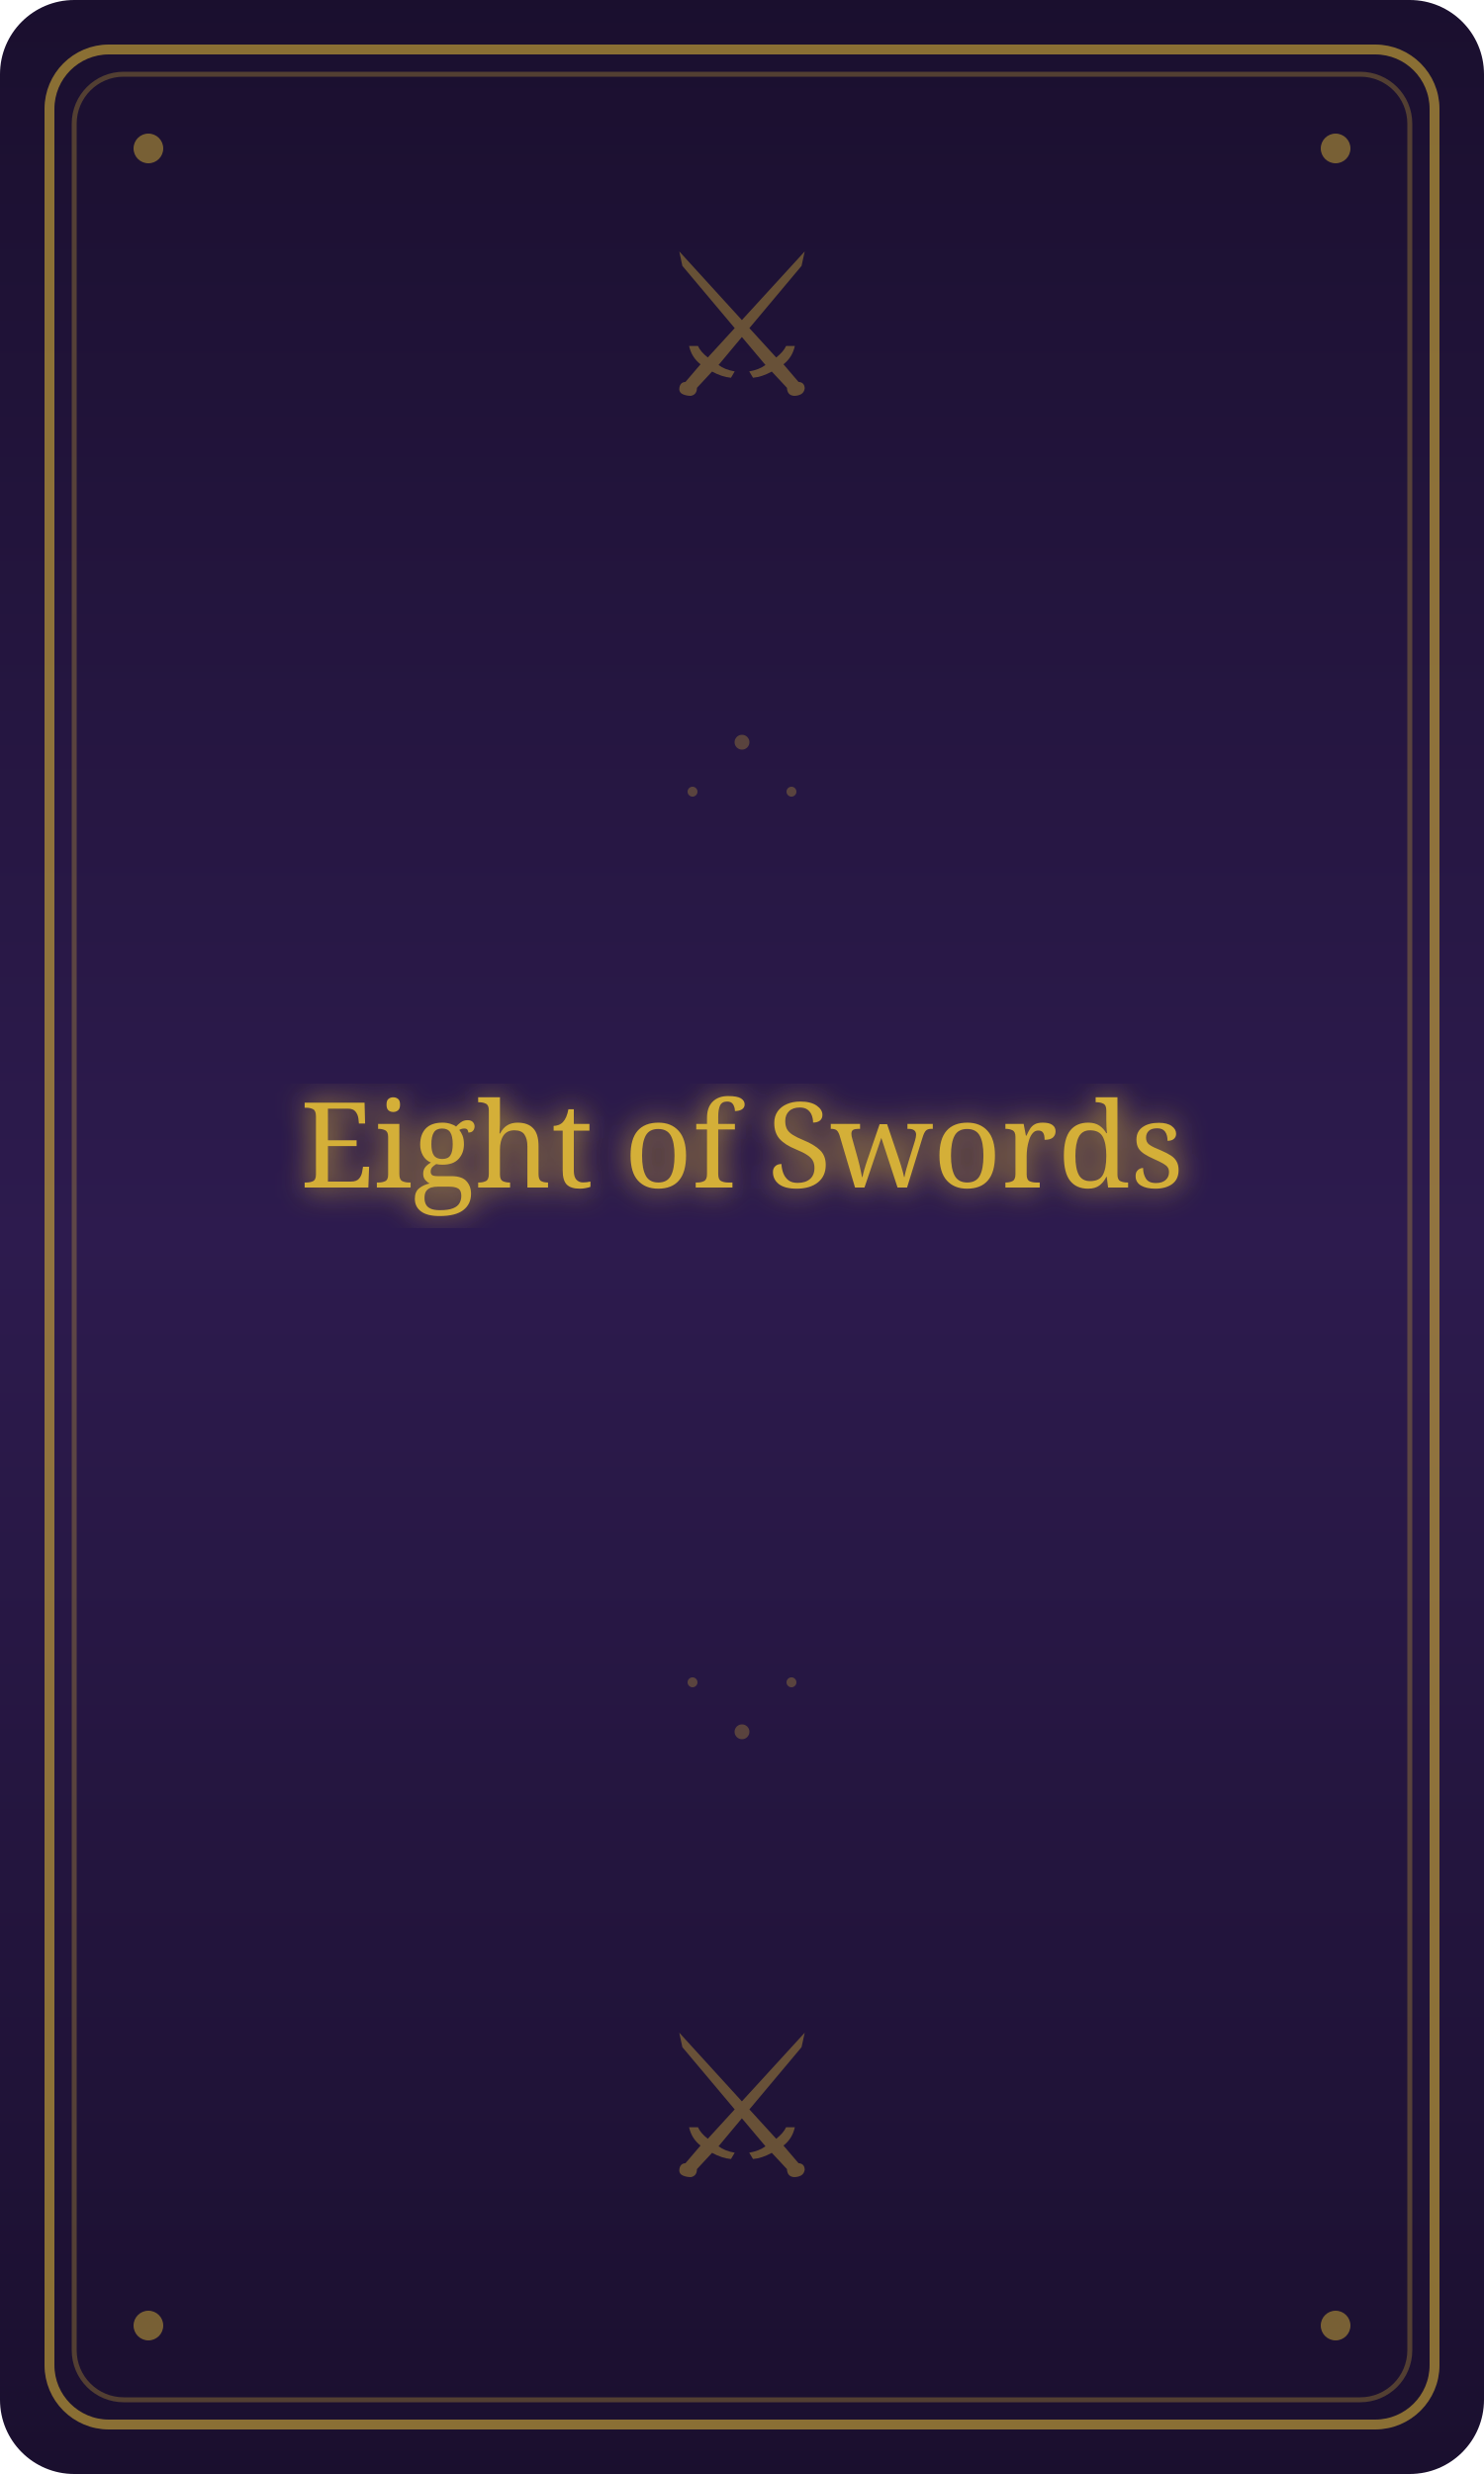
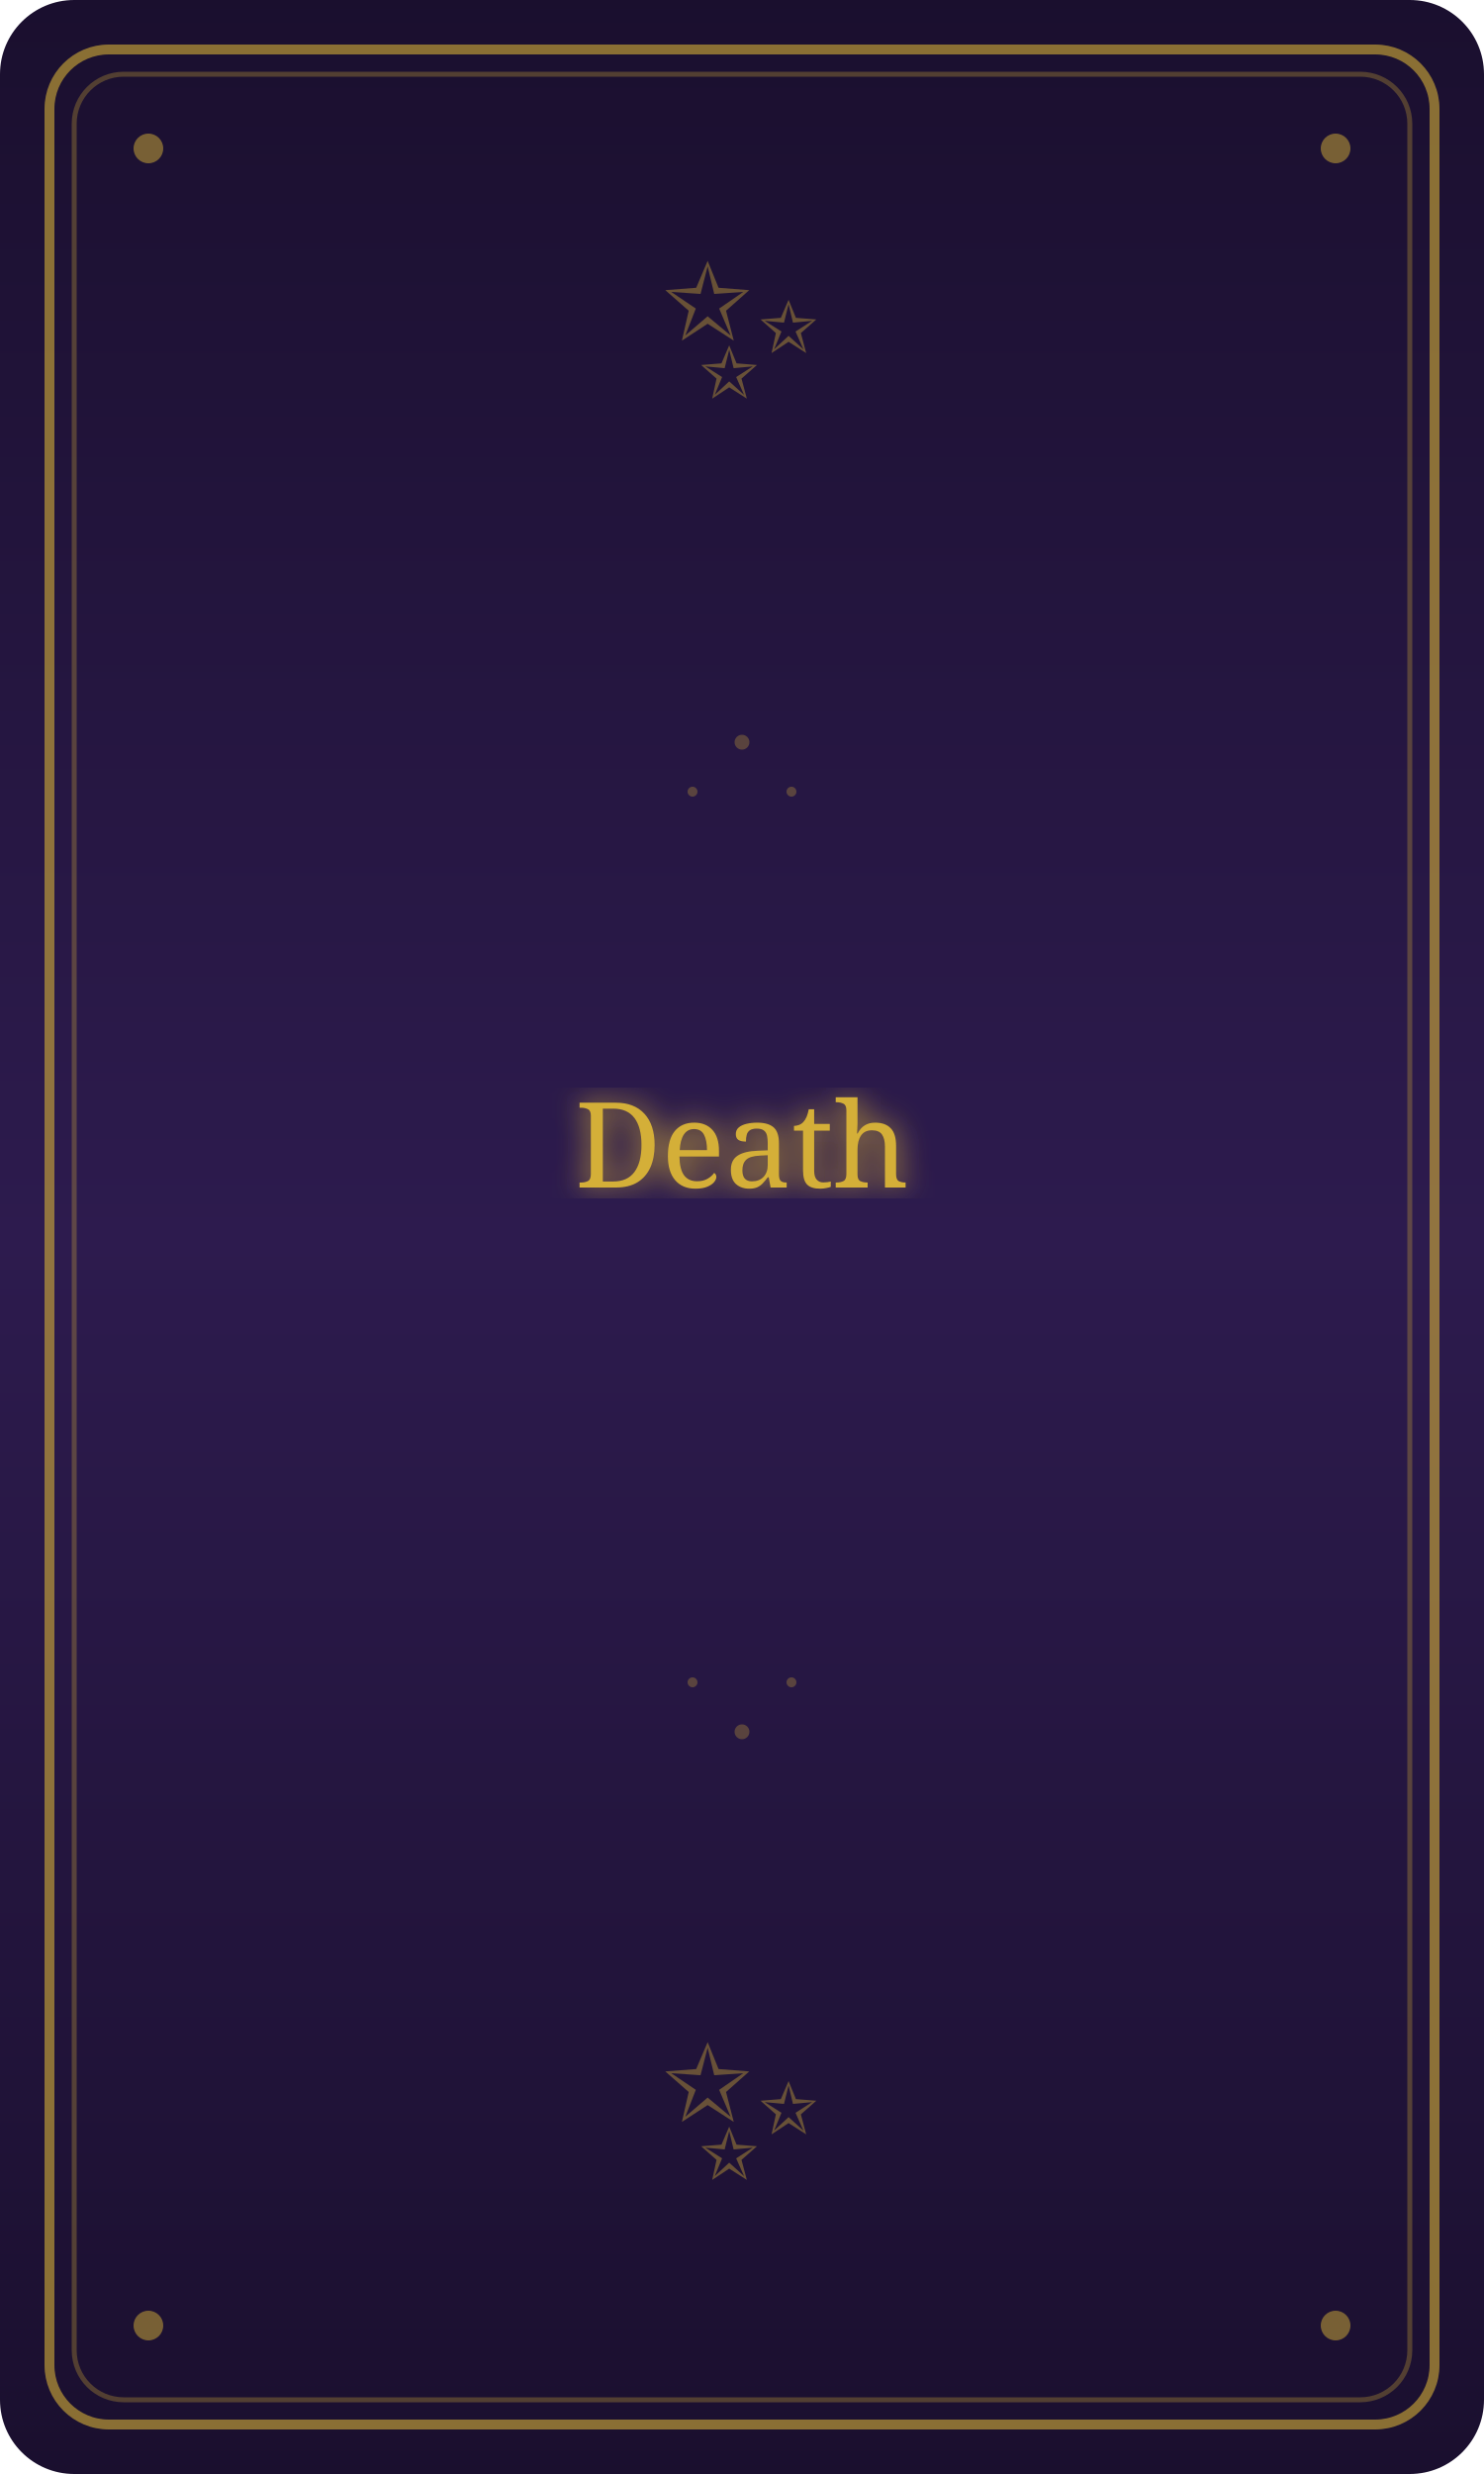
<svg xmlns="http://www.w3.org/2000/svg" width="300" height="500" viewBox="0 0 300 500">
  <defs>
    <linearGradient id="cardGradient" x1="0%" y1="0%" x2="0%" y2="100%">
      <stop offset="0%" style="stop-color:#1a0f2e;stop-opacity:1" />
      <stop offset="50%" style="stop-color:#2d1b4e;stop-opacity:1" />
      <stop offset="100%" style="stop-color:#1a0f2e;stop-opacity:1" />
    </linearGradient>
    <filter id="glow">
      <feGaussianBlur stdDeviation="3" result="coloredBlur" />
      <feMerge>
        <feMergeNode in="coloredBlur" />
        <feMergeNode in="SourceGraphic" />
      </feMerge>
    </filter>
  </defs>
  <rect width="300" height="500" fill="url(#cardGradient)" rx="15" />
  <rect x="10" y="10" width="280" height="480" fill="none" stroke="#d4af37" stroke-width="2" rx="12" opacity="0.6" />
  <rect x="15" y="15" width="270" height="470" fill="none" stroke="#d4af37" stroke-width="1" rx="10" opacity="0.3" />
  <circle cx="30" cy="30" r="3" fill="#d4af37" opacity="0.5" />
  <circle cx="270" cy="30" r="3" fill="#d4af37" opacity="0.5" />
  <circle cx="30" cy="470" r="3" fill="#d4af37" opacity="0.5" />
  <circle cx="270" cy="470" r="3" fill="#d4af37" opacity="0.5" />
-   <text x="150" y="80" font-family="Arial, sans-serif" font-size="40" fill="#d4af37" text-anchor="middle" opacity="0.4">⚔️</text>
-   <text x="150" y="240" font-family="'Cinzel', serif" font-size="24" fill="#d4af37" text-anchor="middle" font-weight="500" filter="url(#glow)">Eight of Swords</text>
-   <text x="150" y="440" font-family="Arial, sans-serif" font-size="40" fill="#d4af37" text-anchor="middle" opacity="0.4">⚔️</text>
+   <text x="150" y="80" font-family="Arial, sans-serif" font-size="40" fill="#d4af37" text-anchor="middle" opacity="0.4">✨</text>
+   <text x="150" y="240" font-family="'Cinzel', serif" font-size="24" fill="#d4af37" text-anchor="middle" font-weight="500" filter="url(#glow)">Death</text>
+   <text x="150" y="440" font-family="Arial, sans-serif" font-size="40" fill="#d4af37" text-anchor="middle" opacity="0.4">✨</text>
  <circle cx="150" cy="150" r="1.5" fill="#d4af37" opacity="0.3" />
  <circle cx="140" cy="160" r="1" fill="#d4af37" opacity="0.3" />
  <circle cx="160" cy="160" r="1" fill="#d4af37" opacity="0.3" />
  <circle cx="150" cy="350" r="1.5" fill="#d4af37" opacity="0.3" />
  <circle cx="140" cy="340" r="1" fill="#d4af37" opacity="0.3" />
  <circle cx="160" cy="340" r="1" fill="#d4af37" opacity="0.3" />
</svg>
